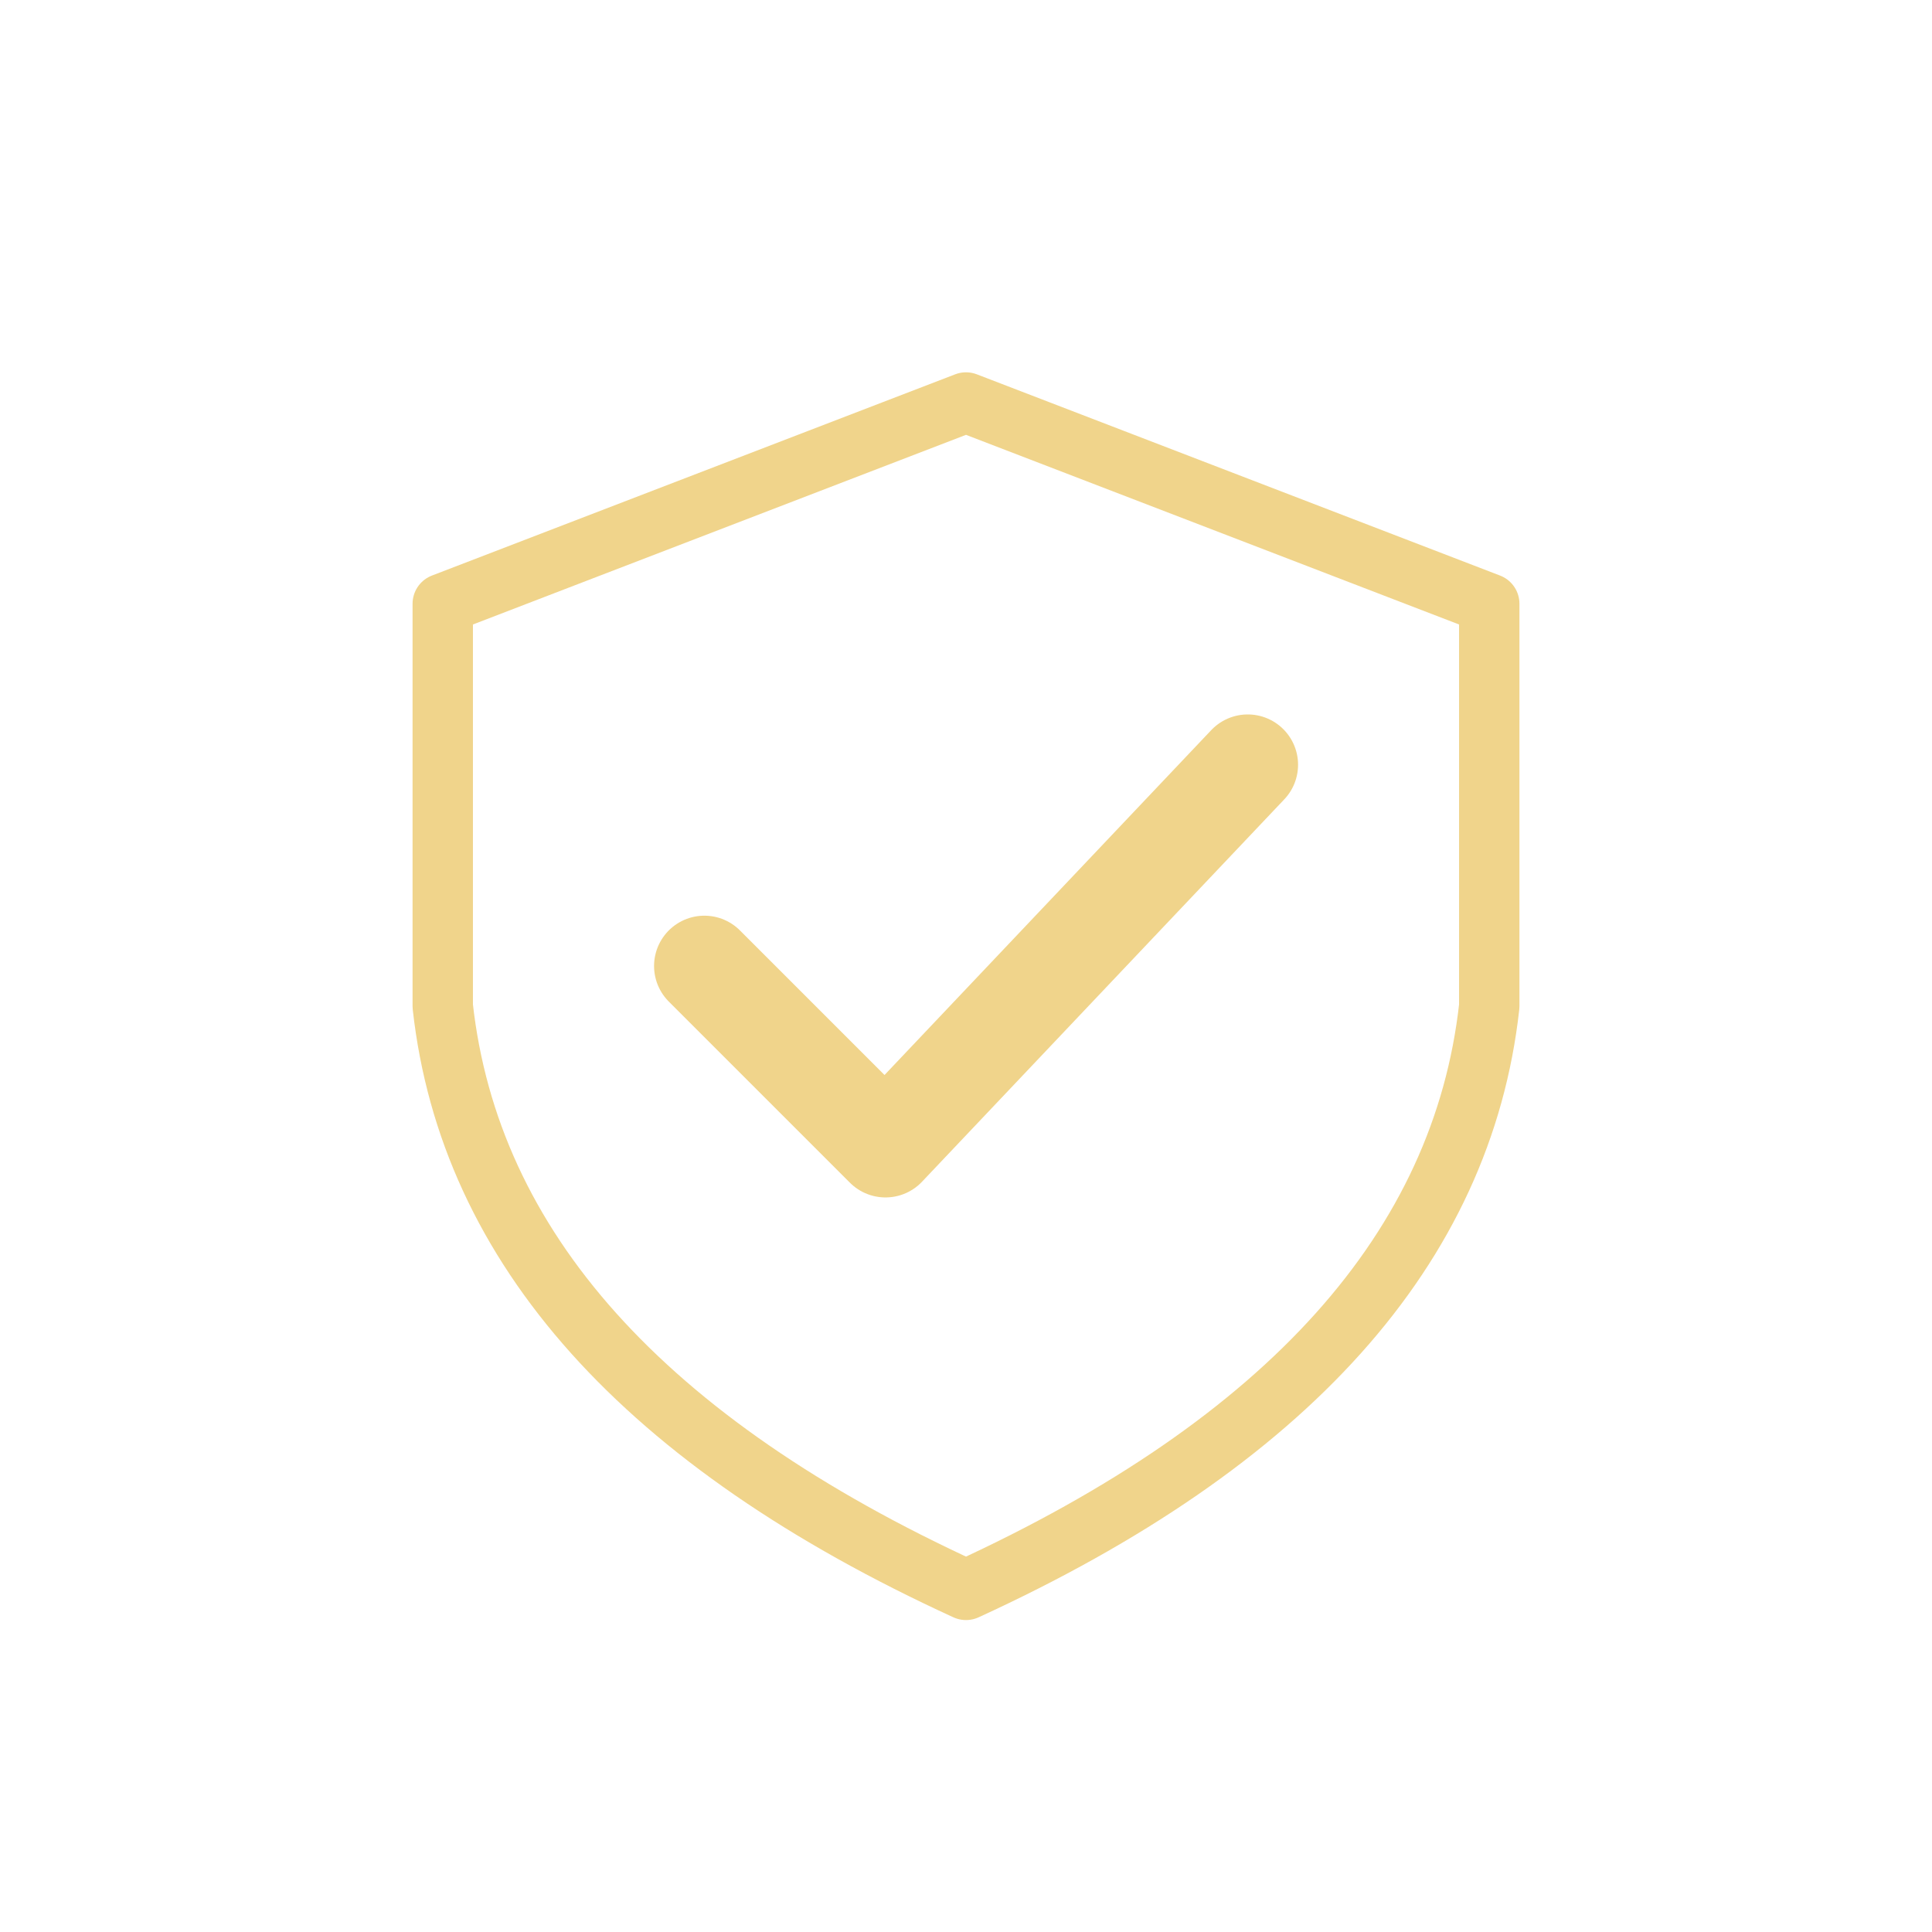
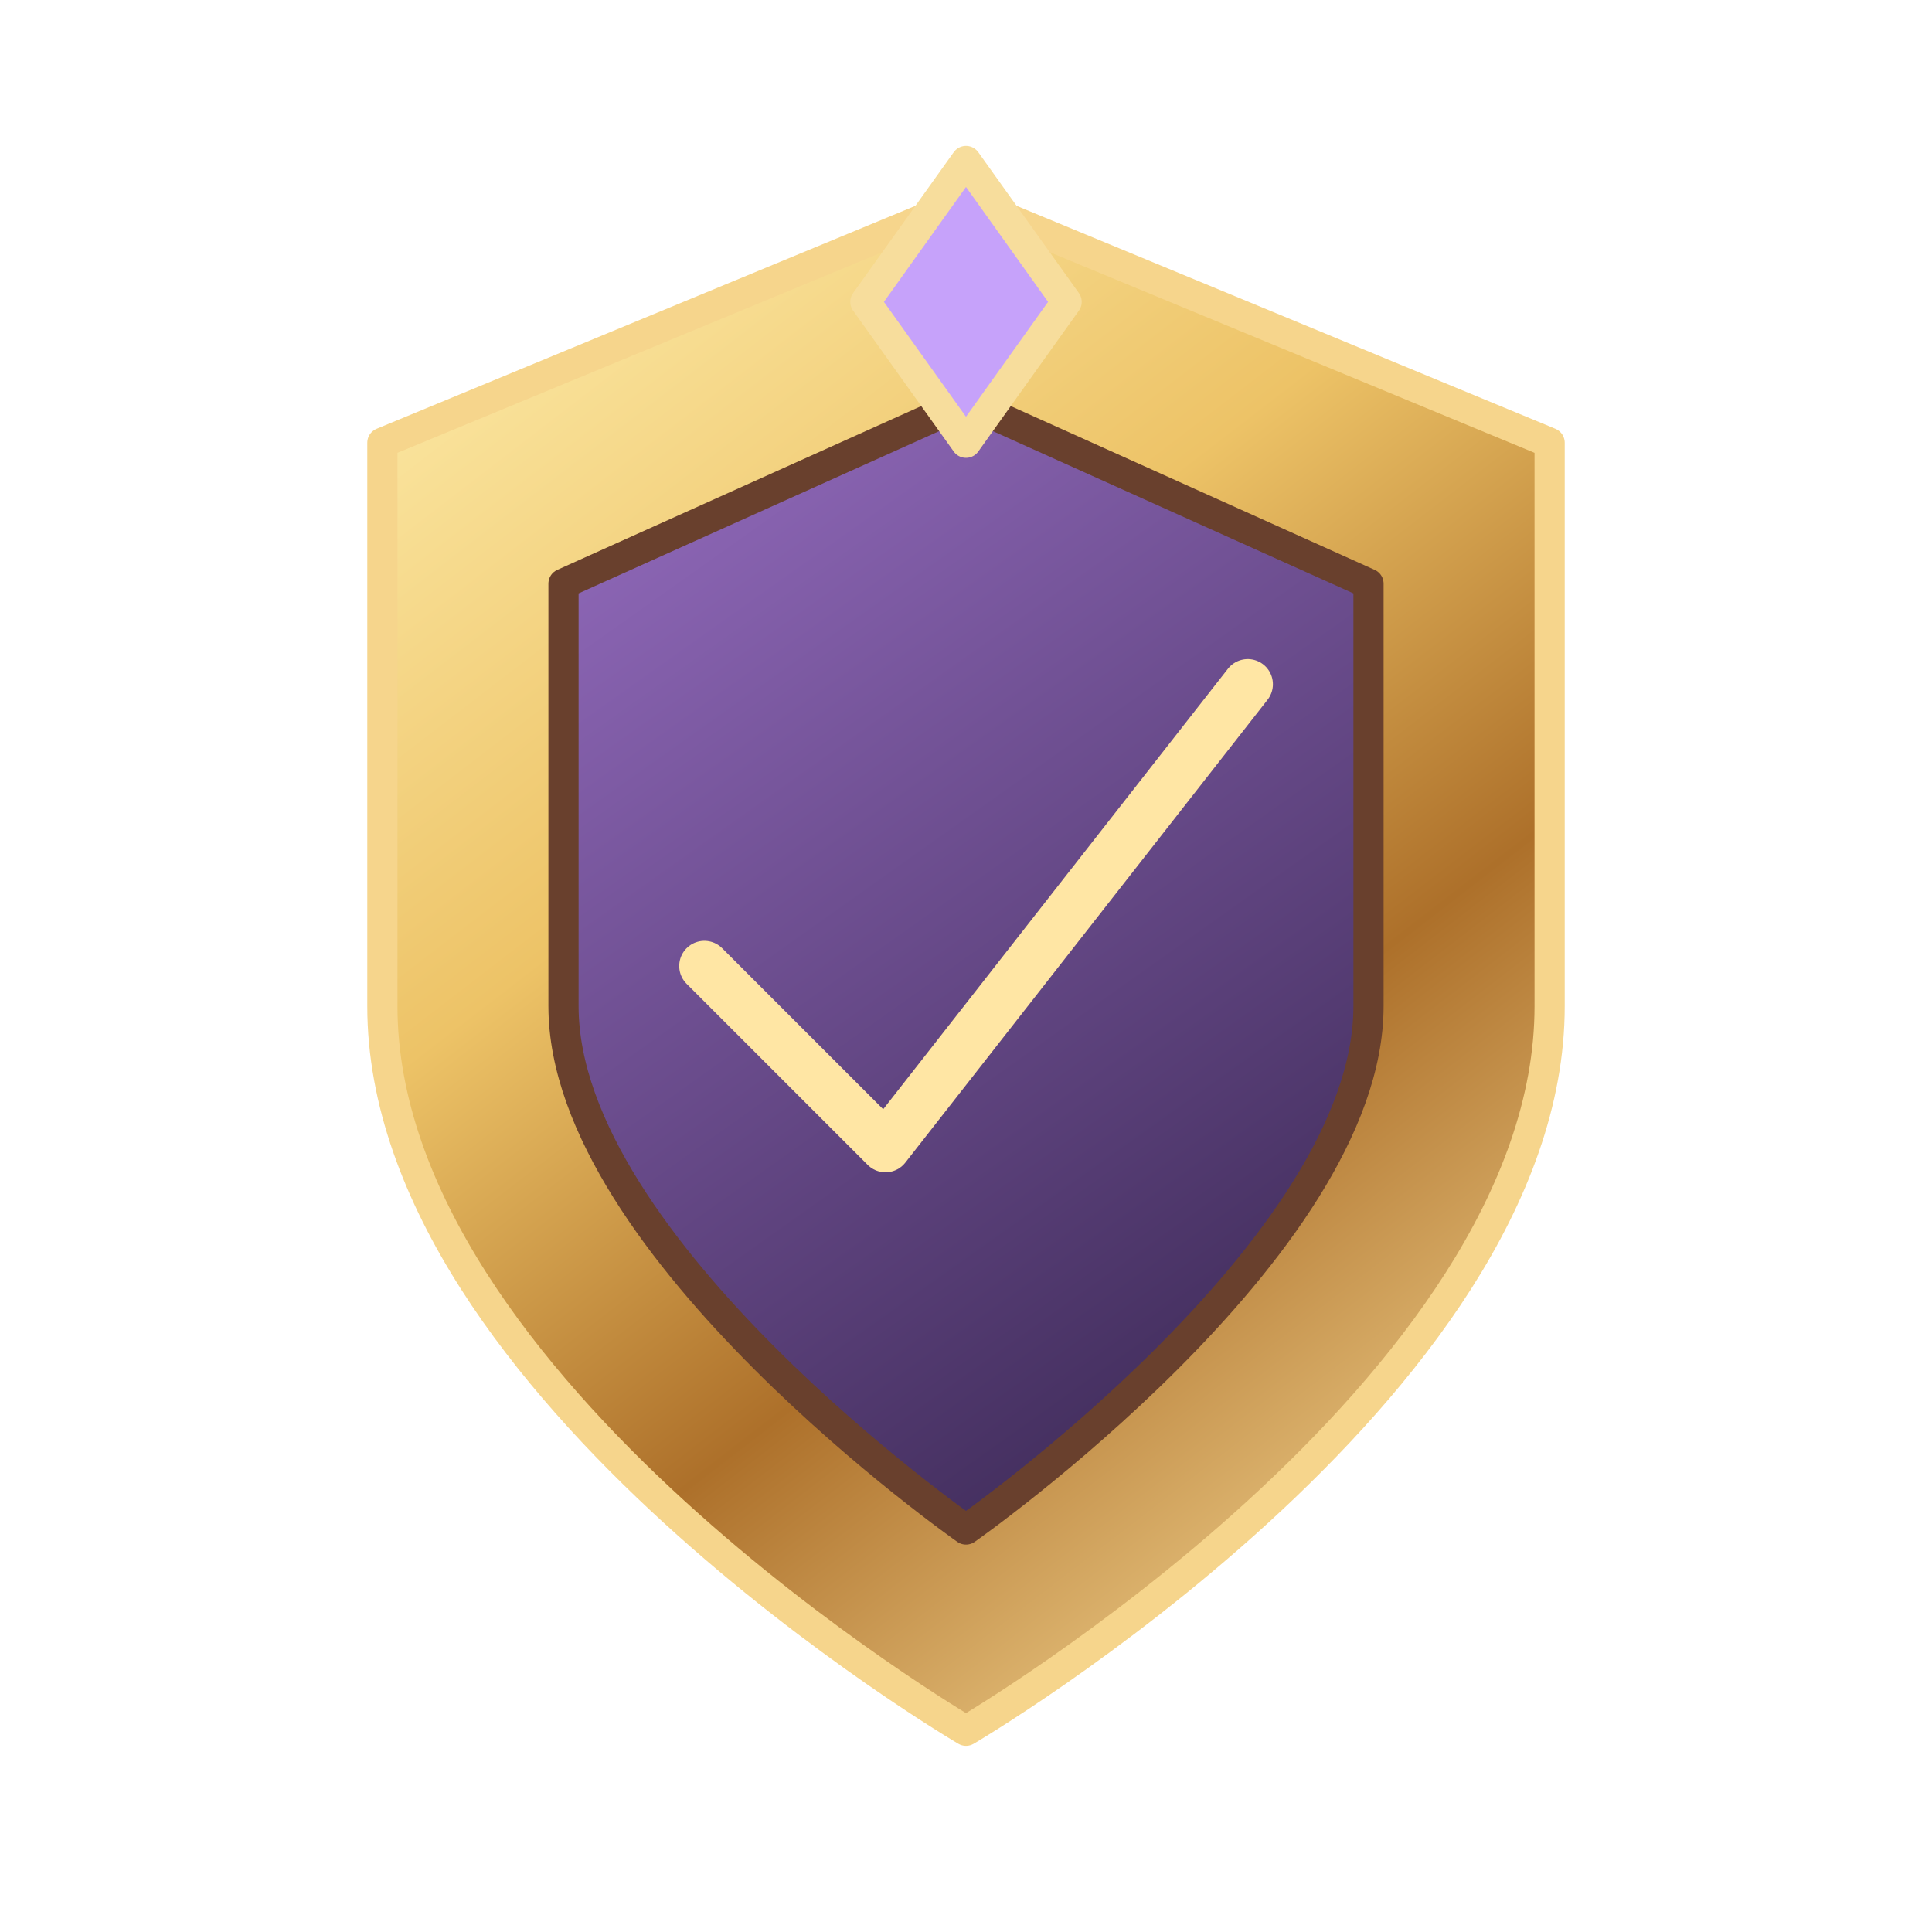
- <svg xmlns="http://www.w3.org/2000/svg" viewBox="0 0 96 96">
-   <g fill="none" stroke="#f0d48b" stroke-width="3" stroke-linecap="round" stroke-linejoin="round">
-     <path d="m48 20 26 10v20q-2 18-26 29-24-11-26-29V30Z" />
-     <path d="m35 48 9 9 18-19" stroke-width="5" />
+ <svg xmlns="http://www.w3.org/2000/svg" viewBox="0 0 96 96" role="img">
+   <defs>
+     <linearGradient id="gold" x1="15" y1="12" x2="72" y2="86" gradientUnits="userSpaceOnUse">
+       <stop stop-color="#fff0b1" />
+       <stop offset=".38" stop-color="#edc367" />
+       <stop offset=".65" stop-color="#ad702a" />
+       <stop offset="1" stop-color="#ffe5a0" />
+     </linearGradient>
+     <linearGradient id="violet" x1="24" y1="18" x2="68" y2="80" gradientUnits="userSpaceOnUse">
+       <stop stop-color="#9b71c7" />
+       <stop offset="1" stop-color="#302047" />
+     </linearGradient>
+   </defs>
+   <g stroke="#35203e" stroke-width="5" stroke-linejoin="round">
+     <path d="M48 10 77 22v28c0 19-29 36-29 36S19 69 19 50V22Z" fill="url(#gold)" stroke="#f6d58c" stroke-width="1.5" stroke-linecap="round" stroke-linejoin="round" />
+     <path d="m48 20 20 9v21c0 12-20 26-20 26S28 62 28 50V29Z" fill="url(#violet)" stroke="#69402d" stroke-width="1.5" />
+     <path d="m35 48 9 9 18-23" fill="none" stroke="#ffe6a4" stroke-width="2.5" stroke-linecap="round" stroke-linejoin="round" />
+     <path d="m48 8 5 7-5 7-5-7Z" fill="#c6a2fa" stroke="#f7dd9c" stroke-width="1.5" />
  </g>
</svg>
